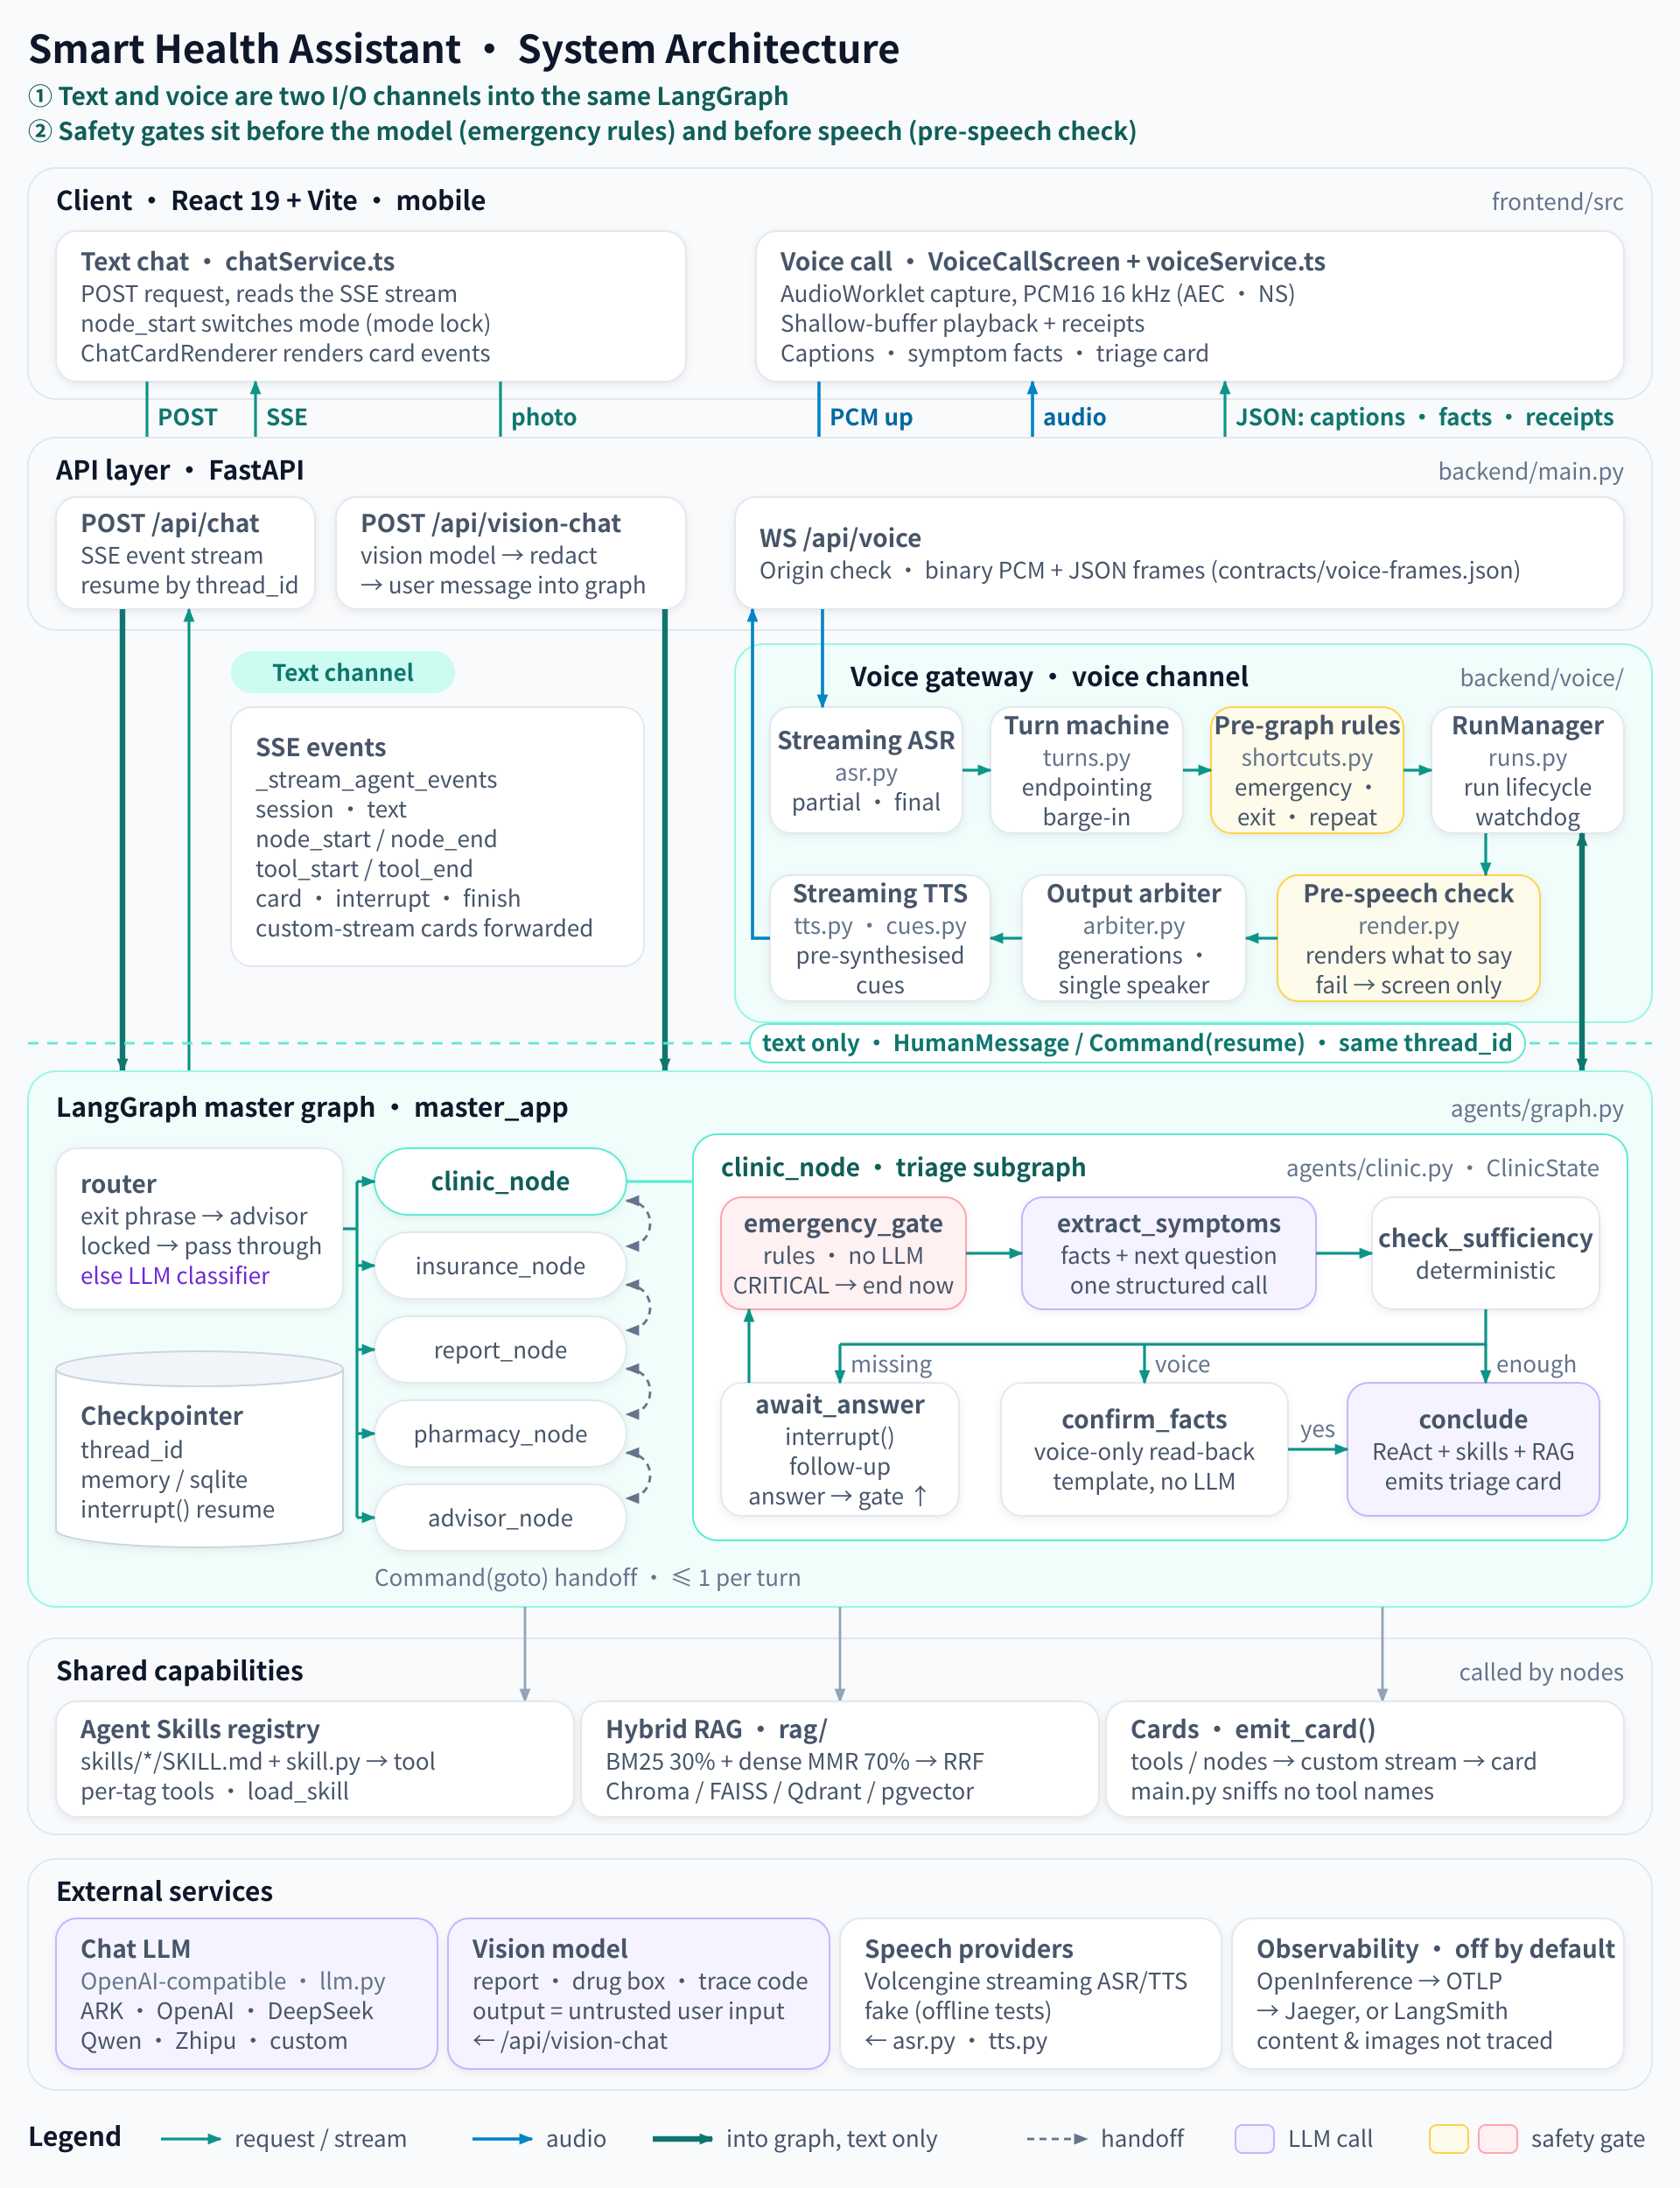
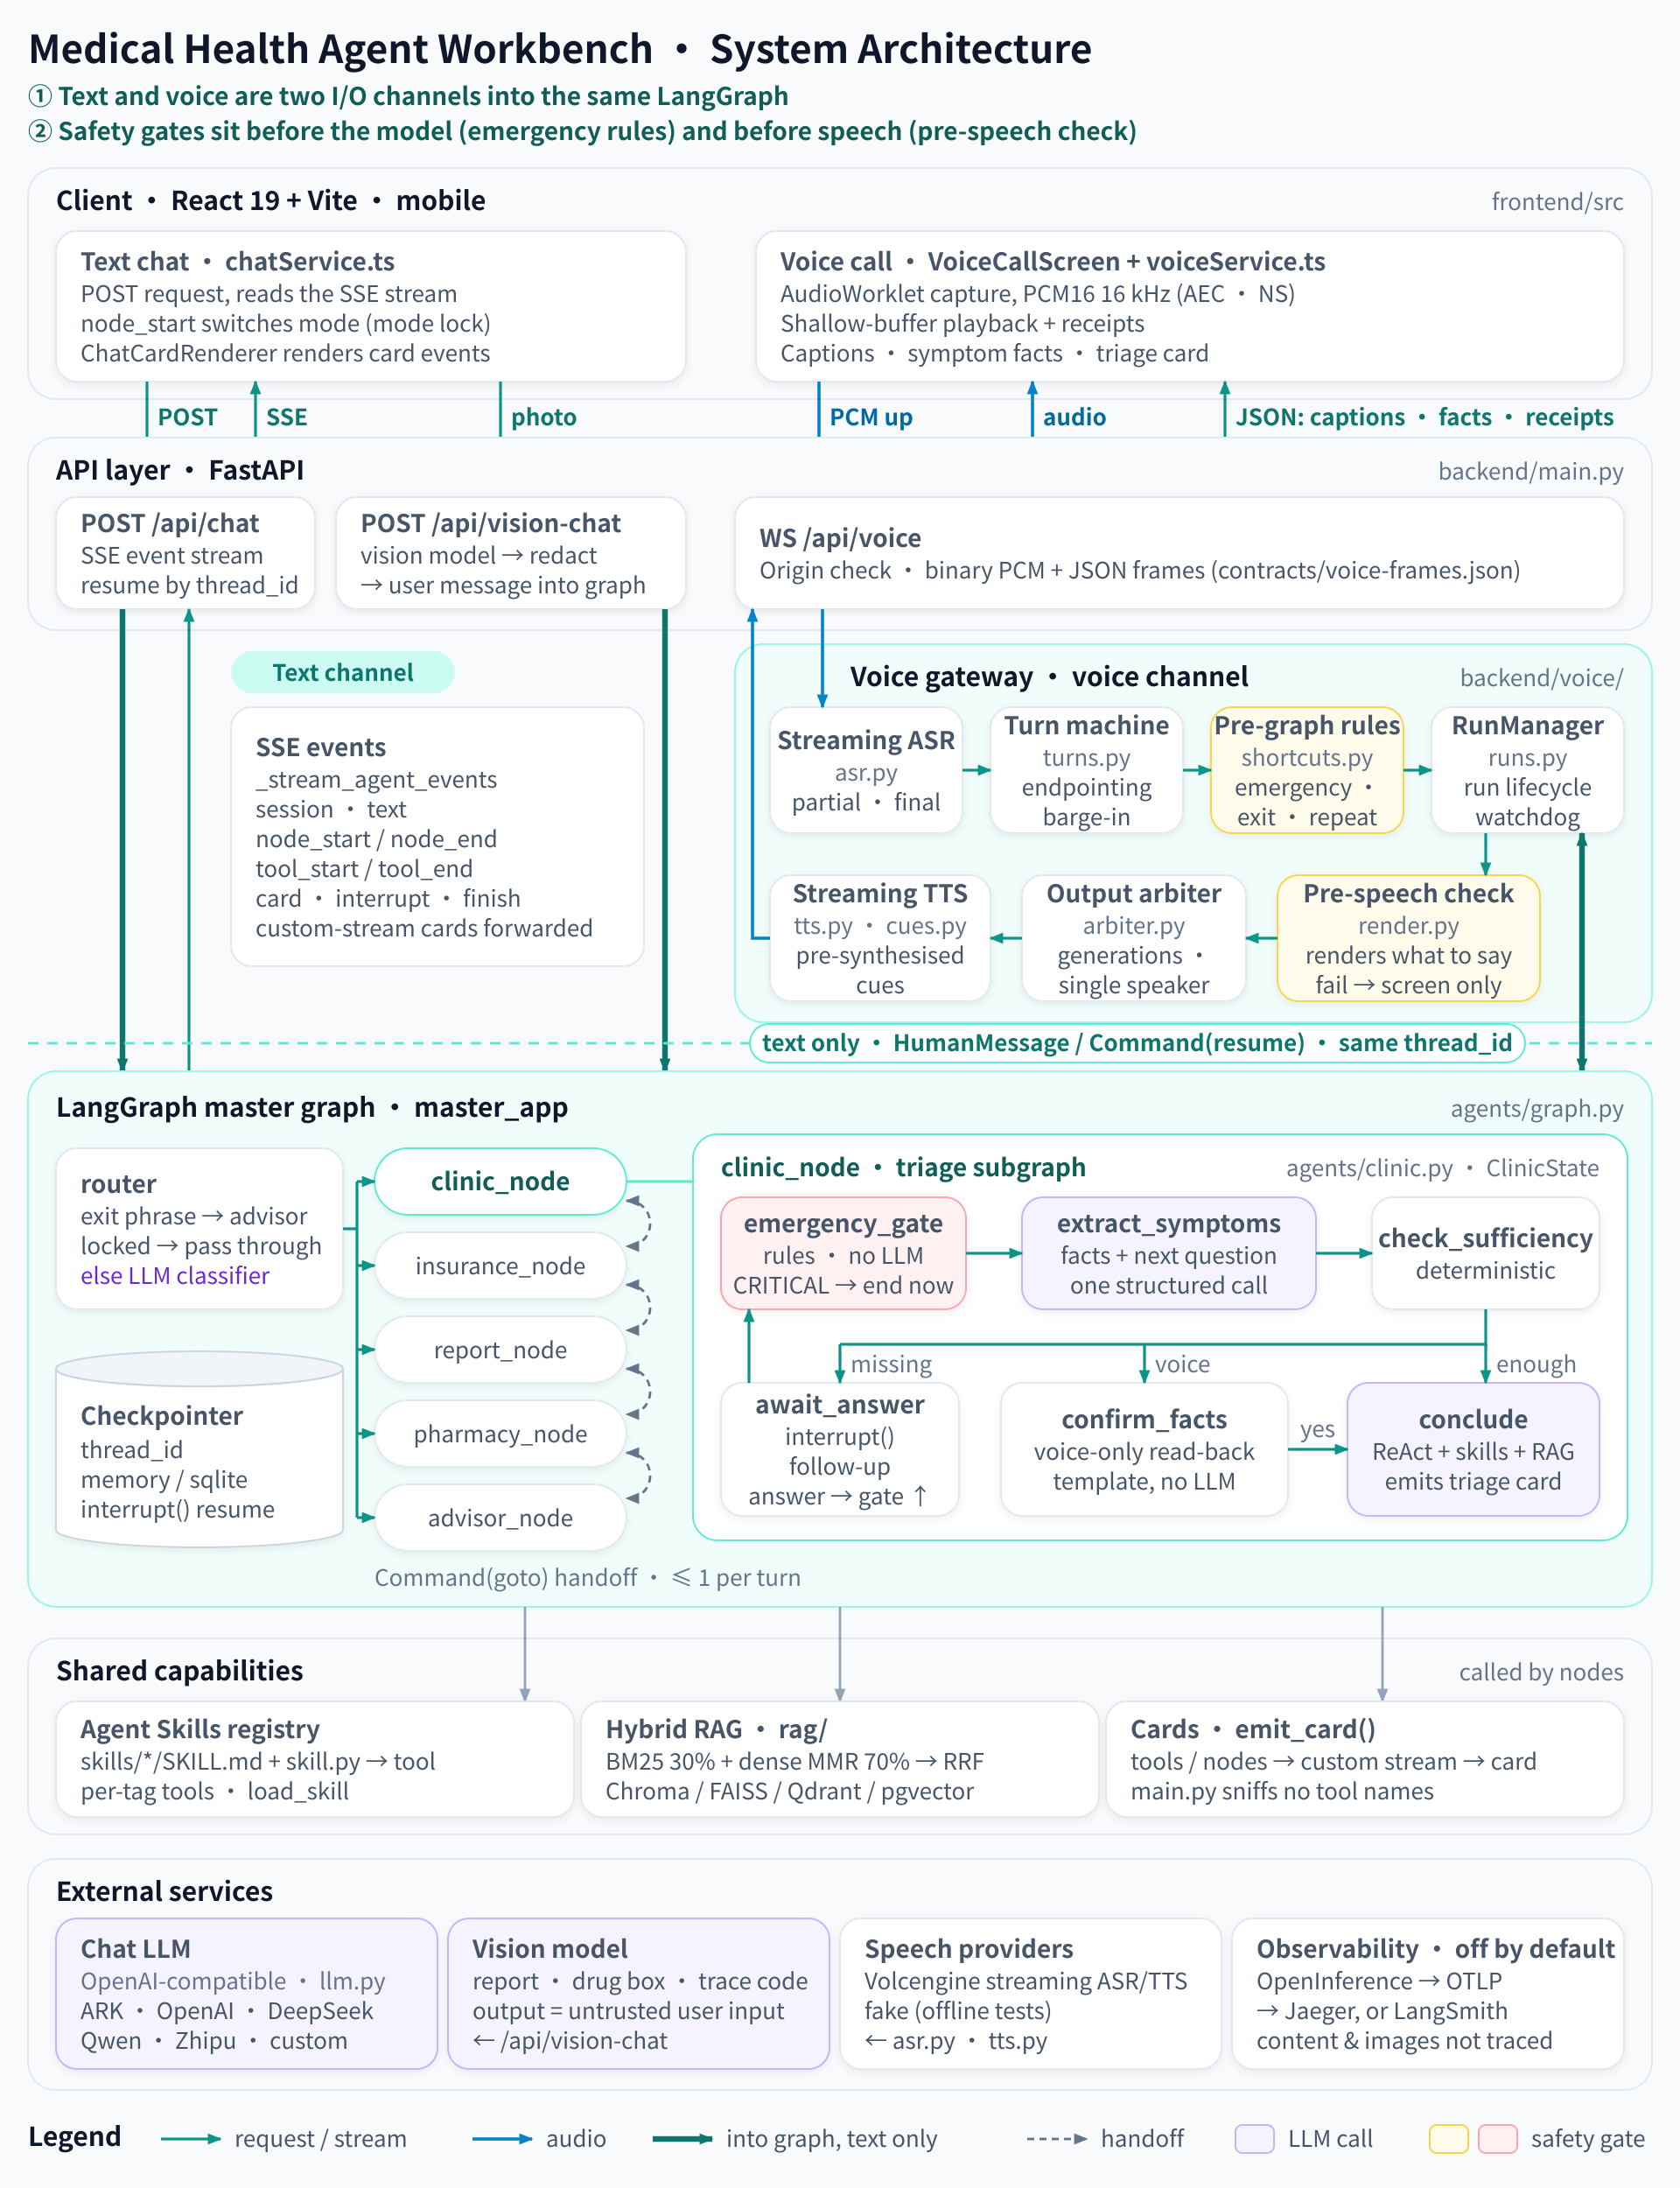
<svg xmlns="http://www.w3.org/2000/svg" viewBox="0 0 960 1250" width="960" height="1250" role="img" aria-labelledby="ttl">
  <defs>
    <filter id="sh" x="-10%" y="-10%" width="120%" height="140%">
      <feDropShadow dx="0" dy="1.5" stdDeviation="2" flood-color="#0f172a" flood-opacity="0.07" />
    </filter>
    <marker id="m-req" viewBox="0 0 10 10" refX="9" refY="5" markerWidth="8" markerHeight="8" markerUnits="userSpaceOnUse" orient="auto-start-reverse">
      <path d="M0 1 L10 5 L0 9 z" fill="#0d9488" />
    </marker>
    <marker id="m-text" viewBox="0 0 10 10" refX="9" refY="5" markerWidth="8" markerHeight="8" markerUnits="userSpaceOnUse" orient="auto-start-reverse">
      <path d="M0 1 L10 5 L0 9 z" fill="#0f766e" />
    </marker>
    <marker id="m-audio" viewBox="0 0 10 10" refX="9" refY="5" markerWidth="8" markerHeight="8" markerUnits="userSpaceOnUse" orient="auto-start-reverse">
      <path d="M0 1 L10 5 L0 9 z" fill="#0284c7" />
    </marker>
    <marker id="m-hand" viewBox="0 0 10 10" refX="9" refY="5" markerWidth="8" markerHeight="8" markerUnits="userSpaceOnUse" orient="auto-start-reverse">
      <path d="M0 1 L10 5 L0 9 z" fill="#64748b" />
    </marker>
    <marker id="m-thin" viewBox="0 0 10 10" refX="9" refY="5" markerWidth="8" markerHeight="8" markerUnits="userSpaceOnUse" orient="auto-start-reverse">
      <path d="M0 1 L10 5 L0 9 z" fill="#94a3b8" />
    </marker>
  </defs>
  <style>text{font-family:"PingFang SC","Noto Sans SC","Noto Sans CJK SC","Microsoft YaHei",system-ui,-apple-system,"Segoe UI",sans-serif;fill:#475569;font-size:13px}.T{font-size:22px;font-weight:700;fill:#0f172a}.I{font-size:14px;fill:#115e59;font-weight:600}.h{font-size:15px;font-weight:700;fill:#0f172a}.p{font-size:13px;fill:#64748b}.t{font-size:14px;font-weight:700}.b{fill:#475569}.m{fill:#64748b}.l{fill:#475569}.lb{fill:#0f766e;font-weight:600}.ls{fill:#0369a1;font-weight:600}.chip{fill:#0f766e;font-weight:700}.req{fill:none;stroke:#0d9488;stroke-width:1.6}.text{fill:none;stroke:#0f766e;stroke-width:3.2}.audio{fill:none;stroke:#0284c7;stroke-width:1.8}.hand{fill:none;stroke:#64748b;stroke-width:1.4;stroke-dasharray:4 3}.thin{fill:none;stroke:#94a3b8;stroke-width:1.4}</style>
  <rect width="960" height="1250" fill="#f8fafc" />
-   <text x="16" y="36" class="T">Smart Health Assistant · System Architecture</text>
+   <text x="16" y="36" class="T">Medical Health Agent Workbench · System Architecture</text>
  <text x="16" y="60" class="I">① Text and voice are two I/O channels into the same LangGraph</text>
  <text x="16" y="80" class="I">② Safety gates sit before the model (emergency rules) and before speech (pre-speech check)</text>
  <rect x="16" y="96" width="928" height="132" rx="16" fill="#f8fafc" stroke="#e2e8f0" />
  <text x="32" y="120" class="h">Client · React 19 + Vite · mobile</text>
  <text x="928" y="120" class="p" text-anchor="end">frontend/src</text>
  <rect x="32" y="132" width="360" height="86" rx="12" fill="#ffffff" stroke="#e2e8f0" filter="url(#sh)" />
  <text x="46" y="154.5" class="t" fill="#0f172a">Text chat · chatService.ts</text>
  <text x="46" y="172.5" class="b">POST request, reads the SSE stream</text>
  <text x="46" y="189.5" class="b">node_start switches mode (mode lock)</text>
  <text x="46" y="206.5" class="b">ChatCardRenderer renders card events</text>
  <rect x="432" y="132" width="496" height="86" rx="12" fill="#ffffff" stroke="#e2e8f0" filter="url(#sh)" />
  <text x="446" y="154.5" class="t" fill="#0f172a">Voice call · VoiceCallScreen + voiceService.ts</text>
  <text x="446" y="172.5" class="b">AudioWorklet capture, PCM16 16 kHz (AEC · NS)</text>
  <text x="446" y="189.5" class="b">Shallow-buffer playback + receipts</text>
  <text x="446" y="206.5" class="b">Captions · symptom facts · triage card</text>
  <path d="M84 218 L84 284" class="req" marker-end="url(#m-req)" />
  <text x="90" y="243" class="lb">POST</text>
  <path d="M146 284 L146 218" class="req" marker-end="url(#m-req)" />
  <text x="152" y="243" class="lb">SSE</text>
  <path d="M286 218 L286 284" class="req" marker-end="url(#m-req)" />
  <text x="292" y="243" class="lb">photo</text>
  <path d="M468 218 L468 284" class="audio" marker-end="url(#m-audio)" />
  <text x="474" y="243" class="ls">PCM up</text>
  <path d="M590 284 L590 218" class="audio" marker-end="url(#m-audio)" />
  <text x="596" y="243" class="ls">audio</text>
  <path d="M700 218 L700 284" class="req" marker-end="url(#m-req)" marker-start="url(#m-req)" />
  <text x="706" y="243" class="lb">JSON: captions · facts · receipts</text>
  <rect x="16" y="250" width="928" height="110" rx="16" fill="#f8fafc" stroke="#e2e8f0" />
  <text x="32" y="274" class="h">API layer · FastAPI</text>
  <text x="928" y="274" class="p" text-anchor="end">backend/main.py</text>
  <rect x="32" y="284" width="148" height="64" rx="12" fill="#ffffff" stroke="#e2e8f0" filter="url(#sh)" />
  <text x="46" y="304" class="t" fill="#0f172a">POST /api/chat</text>
  <text x="46" y="322" class="b">SSE event stream</text>
  <text x="46" y="339" class="b">resume by thread_id</text>
  <rect x="192" y="284" width="200" height="64" rx="12" fill="#ffffff" stroke="#e2e8f0" filter="url(#sh)" />
  <text x="206" y="304" class="t" fill="#0f172a">POST /api/vision-chat</text>
  <text x="206" y="322" class="b">vision model → redact</text>
  <text x="206" y="339" class="b">→ user message into graph</text>
  <rect x="420" y="284" width="508" height="64" rx="12" fill="#ffffff" stroke="#e2e8f0" filter="url(#sh)" />
  <text x="434" y="312.5" class="t" fill="#0f172a">WS /api/voice</text>
  <text x="434" y="330.5" class="b">Origin check · binary PCM + JSON frames (contracts/voice-frames.json)</text>
  <rect x="132" y="372" width="128" height="24" rx="12" fill="#ccfbf1" />
  <text x="196" y="389" class="chip" text-anchor="middle">Text channel</text>
  <rect x="132" y="404" width="236" height="148" rx="12" fill="#ffffff" stroke="#e2e8f0" />
  <text x="146" y="432" class="t" fill="#334155">SSE events</text>
  <text x="146" y="450" class="b">_stream_agent_events</text>
  <text x="146" y="467" class="b">session · text</text>
  <text x="146" y="484" class="b">node_start / node_end</text>
  <text x="146" y="501" class="b">tool_start / tool_end</text>
  <text x="146" y="518" class="b">card · interrupt · finish</text>
  <text x="146" y="535" class="b">custom-stream cards forwarded</text>
  <path d="M70 348 L70 612" class="text" marker-end="url(#m-text)" />
  <path d="M108 612 L108 348" class="req" marker-end="url(#m-req)" />
  <path d="M380 348 L380 612" class="text" marker-end="url(#m-text)" />
  <text x="386" y="368" class="l" />
  <rect x="420" y="368" width="524" height="216" rx="16" fill="#f0fdfa" stroke="#99f6e4" />
  <text x="486" y="392" class="h">Voice gateway · voice channel</text>
  <text x="928" y="392" class="p" text-anchor="end">backend/voice/</text>
  <rect x="440" y="404" width="110" height="72" rx="12" fill="#ffffff" stroke="#e2e8f0" filter="url(#sh)" />
  <text x="495" y="428" class="t" fill="#0f172a" text-anchor="middle">Streaming ASR</text>
  <text x="495" y="446" class="m" text-anchor="middle">asr.py</text>
  <text x="495" y="463" class="b" text-anchor="middle">partial · final</text>
  <rect x="566" y="404" width="110" height="72" rx="12" fill="#ffffff" stroke="#e2e8f0" filter="url(#sh)" />
  <text x="621" y="419.5" class="t" fill="#0f172a" text-anchor="middle">Turn machine</text>
  <text x="621" y="437.5" class="m" text-anchor="middle">turns.py</text>
  <text x="621" y="454.5" class="b" text-anchor="middle">endpointing</text>
  <text x="621" y="471.5" class="b" text-anchor="middle">barge-in</text>
  <rect x="692" y="404" width="110" height="72" rx="12" fill="#fffbeb" stroke="#fcd34d" filter="url(#sh)" />
  <text x="747" y="419.5" class="t" fill="#92400e" text-anchor="middle">Pre-graph rules</text>
  <text x="747" y="437.5" class="m" text-anchor="middle">shortcuts.py</text>
  <text x="747" y="454.5" class="b" text-anchor="middle">emergency ·</text>
  <text x="747" y="471.5" class="b" text-anchor="middle">exit · repeat</text>
  <rect x="818" y="404" width="110" height="72" rx="12" fill="#ffffff" stroke="#e2e8f0" filter="url(#sh)" />
  <text x="873" y="419.5" class="t" fill="#0f172a" text-anchor="middle">RunManager</text>
  <text x="873" y="437.5" class="m" text-anchor="middle">runs.py</text>
  <text x="873" y="454.5" class="b" text-anchor="middle">run lifecycle</text>
  <text x="873" y="471.5" class="b" text-anchor="middle">watchdog</text>
  <path d="M550 440 L566 440" class="req" marker-end="url(#m-req)" />
  <path d="M676 440 L692 440" class="req" marker-end="url(#m-req)" />
  <path d="M802 440 L818 440" class="req" marker-end="url(#m-req)" />
  <rect x="440" y="500" width="126" height="72" rx="12" fill="#ffffff" stroke="#e2e8f0" filter="url(#sh)" />
  <text x="503" y="515.5" class="t" fill="#0f172a" text-anchor="middle">Streaming TTS</text>
  <text x="503" y="533.5" class="m" text-anchor="middle">tts.py · cues.py</text>
  <text x="503" y="550.5" class="b" text-anchor="middle">pre-synthesised</text>
  <text x="503" y="567.5" class="b" text-anchor="middle">cues</text>
  <rect x="584" y="500" width="128" height="72" rx="12" fill="#ffffff" stroke="#e2e8f0" filter="url(#sh)" />
  <text x="648" y="515.5" class="t" fill="#0f172a" text-anchor="middle">Output arbiter</text>
  <text x="648" y="533.5" class="m" text-anchor="middle">arbiter.py</text>
  <text x="648" y="550.5" class="b" text-anchor="middle">generations ·</text>
  <text x="648" y="567.5" class="b" text-anchor="middle">single speaker</text>
  <rect x="730" y="500" width="150" height="72" rx="12" fill="#fffbeb" stroke="#fcd34d" filter="url(#sh)" />
  <text x="805" y="515.5" class="t" fill="#92400e" text-anchor="middle">Pre-speech check</text>
  <text x="805" y="533.5" class="m" text-anchor="middle">render.py</text>
  <text x="805" y="550.5" class="b" text-anchor="middle">renders what to say</text>
  <text x="805" y="567.5" class="b" text-anchor="middle">fail → screen only</text>
  <path d="M849 476 L849 500" class="req" marker-end="url(#m-req)" />
  <path d="M730 536 L712 536" class="req" marker-end="url(#m-req)" />
  <path d="M584 536 L566 536" class="req" marker-end="url(#m-req)" />
  <path d="M470 348 L470 404" class="audio" marker-end="url(#m-audio)" />
  <path d="M440 536 L430 536 L430 348" class="audio" marker-end="url(#m-audio)" />
  <path d="M904 476 L904 612" class="text" marker-end="url(#m-text)" marker-start="url(#m-text)" />
  <line x1="16" y1="596" x2="944" y2="596" stroke="#5eead4" stroke-width="1.4" stroke-dasharray="6 5" />
  <rect x="428.5" y="585" width="443" height="22" rx="11" fill="#ffffff" stroke="#5eead4" />
  <text x="650" y="600.5" class="lb" text-anchor="middle">text only · HumanMessage / Command(resume) · same thread_id</text>
  <rect x="16" y="612" width="928" height="306" rx="16" fill="#f0fdfa" stroke="#99f6e4" />
  <text x="32" y="638" class="h">LangGraph master graph · master_app</text>
  <text x="928" y="638" class="p" text-anchor="end">agents/graph.py</text>
  <rect x="32" y="656" width="164" height="92" rx="12" fill="#ffffff" stroke="#e2e8f0" filter="url(#sh)" />
  <text x="46" y="681.5" class="t" fill="#0f172a">router</text>
  <text x="46" y="699.5" class="b">exit phrase → advisor</text>
  <text x="46" y="716.5" class="b">locked → pass through</text>
  <text x="46" y="733.5" class="b" fill="#6d28d9" style="fill:#6d28d9">else LLM classifier</text>
  <path d="M32 782 a82.0 10 0 0 0 164 0 v92 a82.0 10 0 0 1 -164 0 z" fill="#ffffff" stroke="#cbd5e1" filter="url(#sh)" />
  <ellipse cx="114.0" cy="782" rx="82.0" ry="10" fill="#f1f5f9" stroke="#cbd5e1" />
  <text x="46" y="814" class="t">Checkpointer</text>
  <text x="46" y="833" class="b">thread_id</text>
  <text x="46" y="850" class="b">memory / sqlite</text>
  <text x="46" y="867" class="b">interrupt() resume</text>
  <rect x="214" y="656" width="144" height="38" rx="19" fill="#ffffff" stroke="#5eead4" filter="url(#sh)" />
  <text x="286" y="680" class="t" fill="#115e59" style="fill:#115e59" text-anchor="middle">clinic_node</text>
  <rect x="214" y="704" width="144" height="38" rx="19" fill="#ffffff" stroke="#e2e8f0" filter="url(#sh)" />
  <text x="286" y="728" class="l" text-anchor="middle">insurance_node</text>
  <rect x="214" y="752" width="144" height="38" rx="19" fill="#ffffff" stroke="#e2e8f0" filter="url(#sh)" />
  <text x="286" y="776" class="l" text-anchor="middle">report_node</text>
  <rect x="214" y="800" width="144" height="38" rx="19" fill="#ffffff" stroke="#e2e8f0" filter="url(#sh)" />
  <text x="286" y="824" class="l" text-anchor="middle">pharmacy_node</text>
  <rect x="214" y="848" width="144" height="38" rx="19" fill="#ffffff" stroke="#e2e8f0" filter="url(#sh)" />
  <text x="286" y="872" class="l" text-anchor="middle">advisor_node</text>
  <path d="M196 702 L204 702" class="req" />
  <path d="M204 675 V867" class="req" />
  <path d="M204 675 L214 675" class="req" marker-end="url(#m-req)" />
  <path d="M204 723 L214 723" class="req" marker-end="url(#m-req)" />
  <path d="M204 771 L214 771" class="req" marker-end="url(#m-req)" />
  <path d="M204 819 L214 819" class="req" marker-end="url(#m-req)" />
  <path d="M204 867 L214 867" class="req" marker-end="url(#m-req)" />
  <path d="M358 686 C376 686 376 712 358 712" class="hand" marker-start="url(#m-hand)" marker-end="url(#m-hand)" />
  <path d="M358 734 C376 734 376 760 358 760" class="hand" marker-start="url(#m-hand)" marker-end="url(#m-hand)" />
  <path d="M358 782 C376 782 376 808 358 808" class="hand" marker-start="url(#m-hand)" marker-end="url(#m-hand)" />
  <path d="M358 830 C376 830 376 856 358 856" class="hand" marker-start="url(#m-hand)" marker-end="url(#m-hand)" />
  <text x="214" y="906" class="m">Command(goto) handoff · ≤ 1 per turn</text>
  <path d="M358 675 H396" stroke="#5eead4" stroke-width="1.6" fill="none" />
  <rect x="396" y="648" width="534" height="232" rx="14" fill="#ffffff" stroke="#5eead4" />
  <text x="412" y="672" class="t" style="fill:#115e59">clinic_node · triage subgraph</text>
  <text x="914" y="672" class="p" text-anchor="end">agents/clinic.py · ClinicState</text>
  <rect x="412" y="684" width="140" height="64" rx="12" fill="#fff1f2" stroke="#fda4af" filter="url(#sh)" />
  <text x="482" y="704" class="t" fill="#be123c" text-anchor="middle">emergency_gate</text>
  <text x="482" y="722" class="b" text-anchor="middle">rules · no LLM</text>
  <text x="482" y="739" class="b" text-anchor="middle">CRITICAL → end now</text>
  <rect x="584" y="684" width="168" height="64" rx="12" fill="#f5f3ff" stroke="#c4b5fd" filter="url(#sh)" />
  <text x="668" y="704" class="t" fill="#6d28d9" text-anchor="middle">extract_symptoms</text>
  <text x="668" y="722" class="b" text-anchor="middle">facts + next question</text>
  <text x="668" y="739" class="b" text-anchor="middle">one structured call</text>
  <rect x="784" y="684" width="130" height="64" rx="12" fill="#ffffff" stroke="#e2e8f0" filter="url(#sh)" />
  <text x="849" y="712.5" class="t" fill="#0f172a" text-anchor="middle">check_sufficiency</text>
  <text x="849" y="730.5" class="b" text-anchor="middle">deterministic</text>
  <path d="M552 716 L584 716" class="req" marker-end="url(#m-req)" />
  <path d="M752 716 L784 716" class="req" marker-end="url(#m-req)" />
  <rect x="412" y="790" width="136" height="76" rx="12" fill="#ffffff" stroke="#e2e8f0" filter="url(#sh)" />
  <text x="480" y="807.5" class="t" fill="#0f172a" text-anchor="middle">await_answer</text>
  <text x="480" y="825.5" class="b" text-anchor="middle">interrupt()</text>
  <text x="480" y="842.5" class="b" text-anchor="middle">follow-up</text>
  <text x="480" y="859.5" class="b" text-anchor="middle">answer → gate ↑</text>
  <rect x="572" y="790" width="164" height="76" rx="12" fill="#ffffff" stroke="#e2e8f0" filter="url(#sh)" />
  <text x="654" y="816" class="t" fill="#0f172a" text-anchor="middle">confirm_facts</text>
  <text x="654" y="834" class="b" text-anchor="middle">voice-only read-back</text>
  <text x="654" y="851" class="b" text-anchor="middle">template, no LLM</text>
  <rect x="770" y="790" width="144" height="76" rx="12" fill="#f5f3ff" stroke="#c4b5fd" filter="url(#sh)" />
  <text x="842" y="816" class="t" fill="#6d28d9" text-anchor="middle">conclude</text>
  <text x="842" y="834" class="b" text-anchor="middle">ReAct + skills + RAG</text>
  <text x="842" y="851" class="b" text-anchor="middle">emits triage card</text>
  <path d="M849 748 V768 H480" class="req" />
  <path d="M849 768 L849 790" class="req" marker-end="url(#m-req)" />
  <path d="M654 768 L654 790" class="req" marker-end="url(#m-req)" />
  <path d="M480 768 L480 790" class="req" marker-end="url(#m-req)" />
  <text x="486" y="784" class="m">missing</text>
  <text x="660" y="784" class="m">voice</text>
  <text x="855" y="784" class="m">enough</text>
  <path d="M428 790 L428 748" class="req" marker-end="url(#m-req)" />
  <path d="M736 828 L770 828" class="req" marker-end="url(#m-req)" />
  <text x="753" y="821" class="m" text-anchor="middle">yes</text>
  <rect x="16" y="936" width="928" height="112" rx="16" fill="#f8fafc" stroke="#e2e8f0" />
  <text x="32" y="960" class="h">Shared capabilities</text>
  <text x="928" y="960" class="p" text-anchor="end">called by nodes</text>
  <path d="M300 918 L300 972" class="thin" marker-end="url(#m-thin)" />
  <path d="M480 918 L480 972" class="thin" marker-end="url(#m-thin)" />
  <path d="M790 918 L790 972" class="thin" marker-end="url(#m-thin)" />
  <rect x="32" y="972" width="296" height="66" rx="12" fill="#ffffff" stroke="#e2e8f0" filter="url(#sh)" />
  <text x="46" y="993" class="t" fill="#0f172a">Agent Skills registry</text>
  <text x="46" y="1011" class="b">skills/*/SKILL.md + skill.py → tool</text>
  <text x="46" y="1028" class="b">per-tag tools · load_skill</text>
  <rect x="332" y="972" width="296" height="66" rx="12" fill="#ffffff" stroke="#e2e8f0" filter="url(#sh)" />
  <text x="346" y="993" class="t" fill="#0f172a">Hybrid RAG · rag/</text>
  <text x="346" y="1011" class="b">BM25 30% + dense MMR 70% → RRF</text>
  <text x="346" y="1028" class="b">Chroma / FAISS / Qdrant / pgvector</text>
  <rect x="632" y="972" width="296" height="66" rx="12" fill="#ffffff" stroke="#e2e8f0" filter="url(#sh)" />
  <text x="646" y="993" class="t" fill="#0f172a">Cards · emit_card()</text>
  <text x="646" y="1011" class="b">tools / nodes → custom stream → card</text>
  <text x="646" y="1028" class="b">main.py sniffs no tool names</text>
  <rect x="16" y="1062" width="928" height="132" rx="16" fill="#f8fafc" stroke="#e2e8f0" />
  <text x="32" y="1086" class="h">External services</text>
  <rect x="32" y="1096" width="218" height="86" rx="12" fill="#f5f3ff" stroke="#c4b5fd" filter="url(#sh)" />
  <text x="46" y="1118.5" class="t" fill="#6d28d9">Chat LLM</text>
  <text x="46" y="1136.5" class="m">OpenAI-compatible · llm.py</text>
  <text x="46" y="1153.5" class="b">ARK · OpenAI · DeepSeek</text>
  <text x="46" y="1170.5" class="b">Qwen · Zhipu · custom</text>
  <rect x="256" y="1096" width="218" height="86" rx="12" fill="#f5f3ff" stroke="#c4b5fd" filter="url(#sh)" />
  <text x="270" y="1118.5" class="t" fill="#6d28d9">Vision model</text>
  <text x="270" y="1136.5" class="b">report · drug box · trace code</text>
  <text x="270" y="1153.5" class="b">output = untrusted user input</text>
  <text x="270" y="1170.5" class="b">← /api/vision-chat</text>
  <rect x="480" y="1096" width="218" height="86" rx="12" fill="#ffffff" stroke="#e2e8f0" filter="url(#sh)" />
  <text x="494" y="1118.5" class="t" fill="#0f172a">Speech providers</text>
  <text x="494" y="1136.5" class="b">Volcengine streaming ASR/TTS</text>
  <text x="494" y="1153.5" class="b">fake (offline tests)</text>
  <text x="494" y="1170.5" class="b">← asr.py · tts.py</text>
  <rect x="704" y="1096" width="224" height="86" rx="12" fill="#ffffff" stroke="#e2e8f0" filter="url(#sh)" />
  <text x="718" y="1118.5" class="t" fill="#0f172a">Observability · off by default</text>
  <text x="718" y="1136.5" class="b">OpenInference → OTLP</text>
  <text x="718" y="1153.5" class="b">→ Jaeger, or LangSmith</text>
  <text x="718" y="1170.5" class="b">content &amp; images not traced</text>
  <text x="16" y="1226" class="h">Legend</text>
  <path d="M92 1222 L126 1222" class="req" marker-end="url(#m-req)" />
  <text x="134" y="1226.5" class="l">request / stream</text>
  <path d="M270 1222 L304 1222" class="audio" marker-end="url(#m-audio)" />
  <text x="312" y="1226.5" class="l">audio</text>
  <path d="M373 1222 L407 1222" class="text" marker-end="url(#m-text)" />
  <text x="415" y="1226.5" class="l">into graph, text only</text>
  <path d="M587 1222 L621 1222" class="hand" marker-end="url(#m-hand)" />
  <text x="629" y="1226.5" class="l">handoff</text>
  <rect x="706" y="1214" width="22" height="16" rx="4" fill="#f5f3ff" stroke="#c4b5fd" />
  <text x="736" y="1226.5" class="l">LLM call</text>
  <rect x="817" y="1214" width="22" height="16" rx="4" fill="#fffbeb" stroke="#fcd34d" />
  <rect x="845" y="1214" width="22" height="16" rx="4" fill="#fff1f2" stroke="#fda4af" />
  <text x="875" y="1226.5" class="l">safety gate</text>
</svg>
